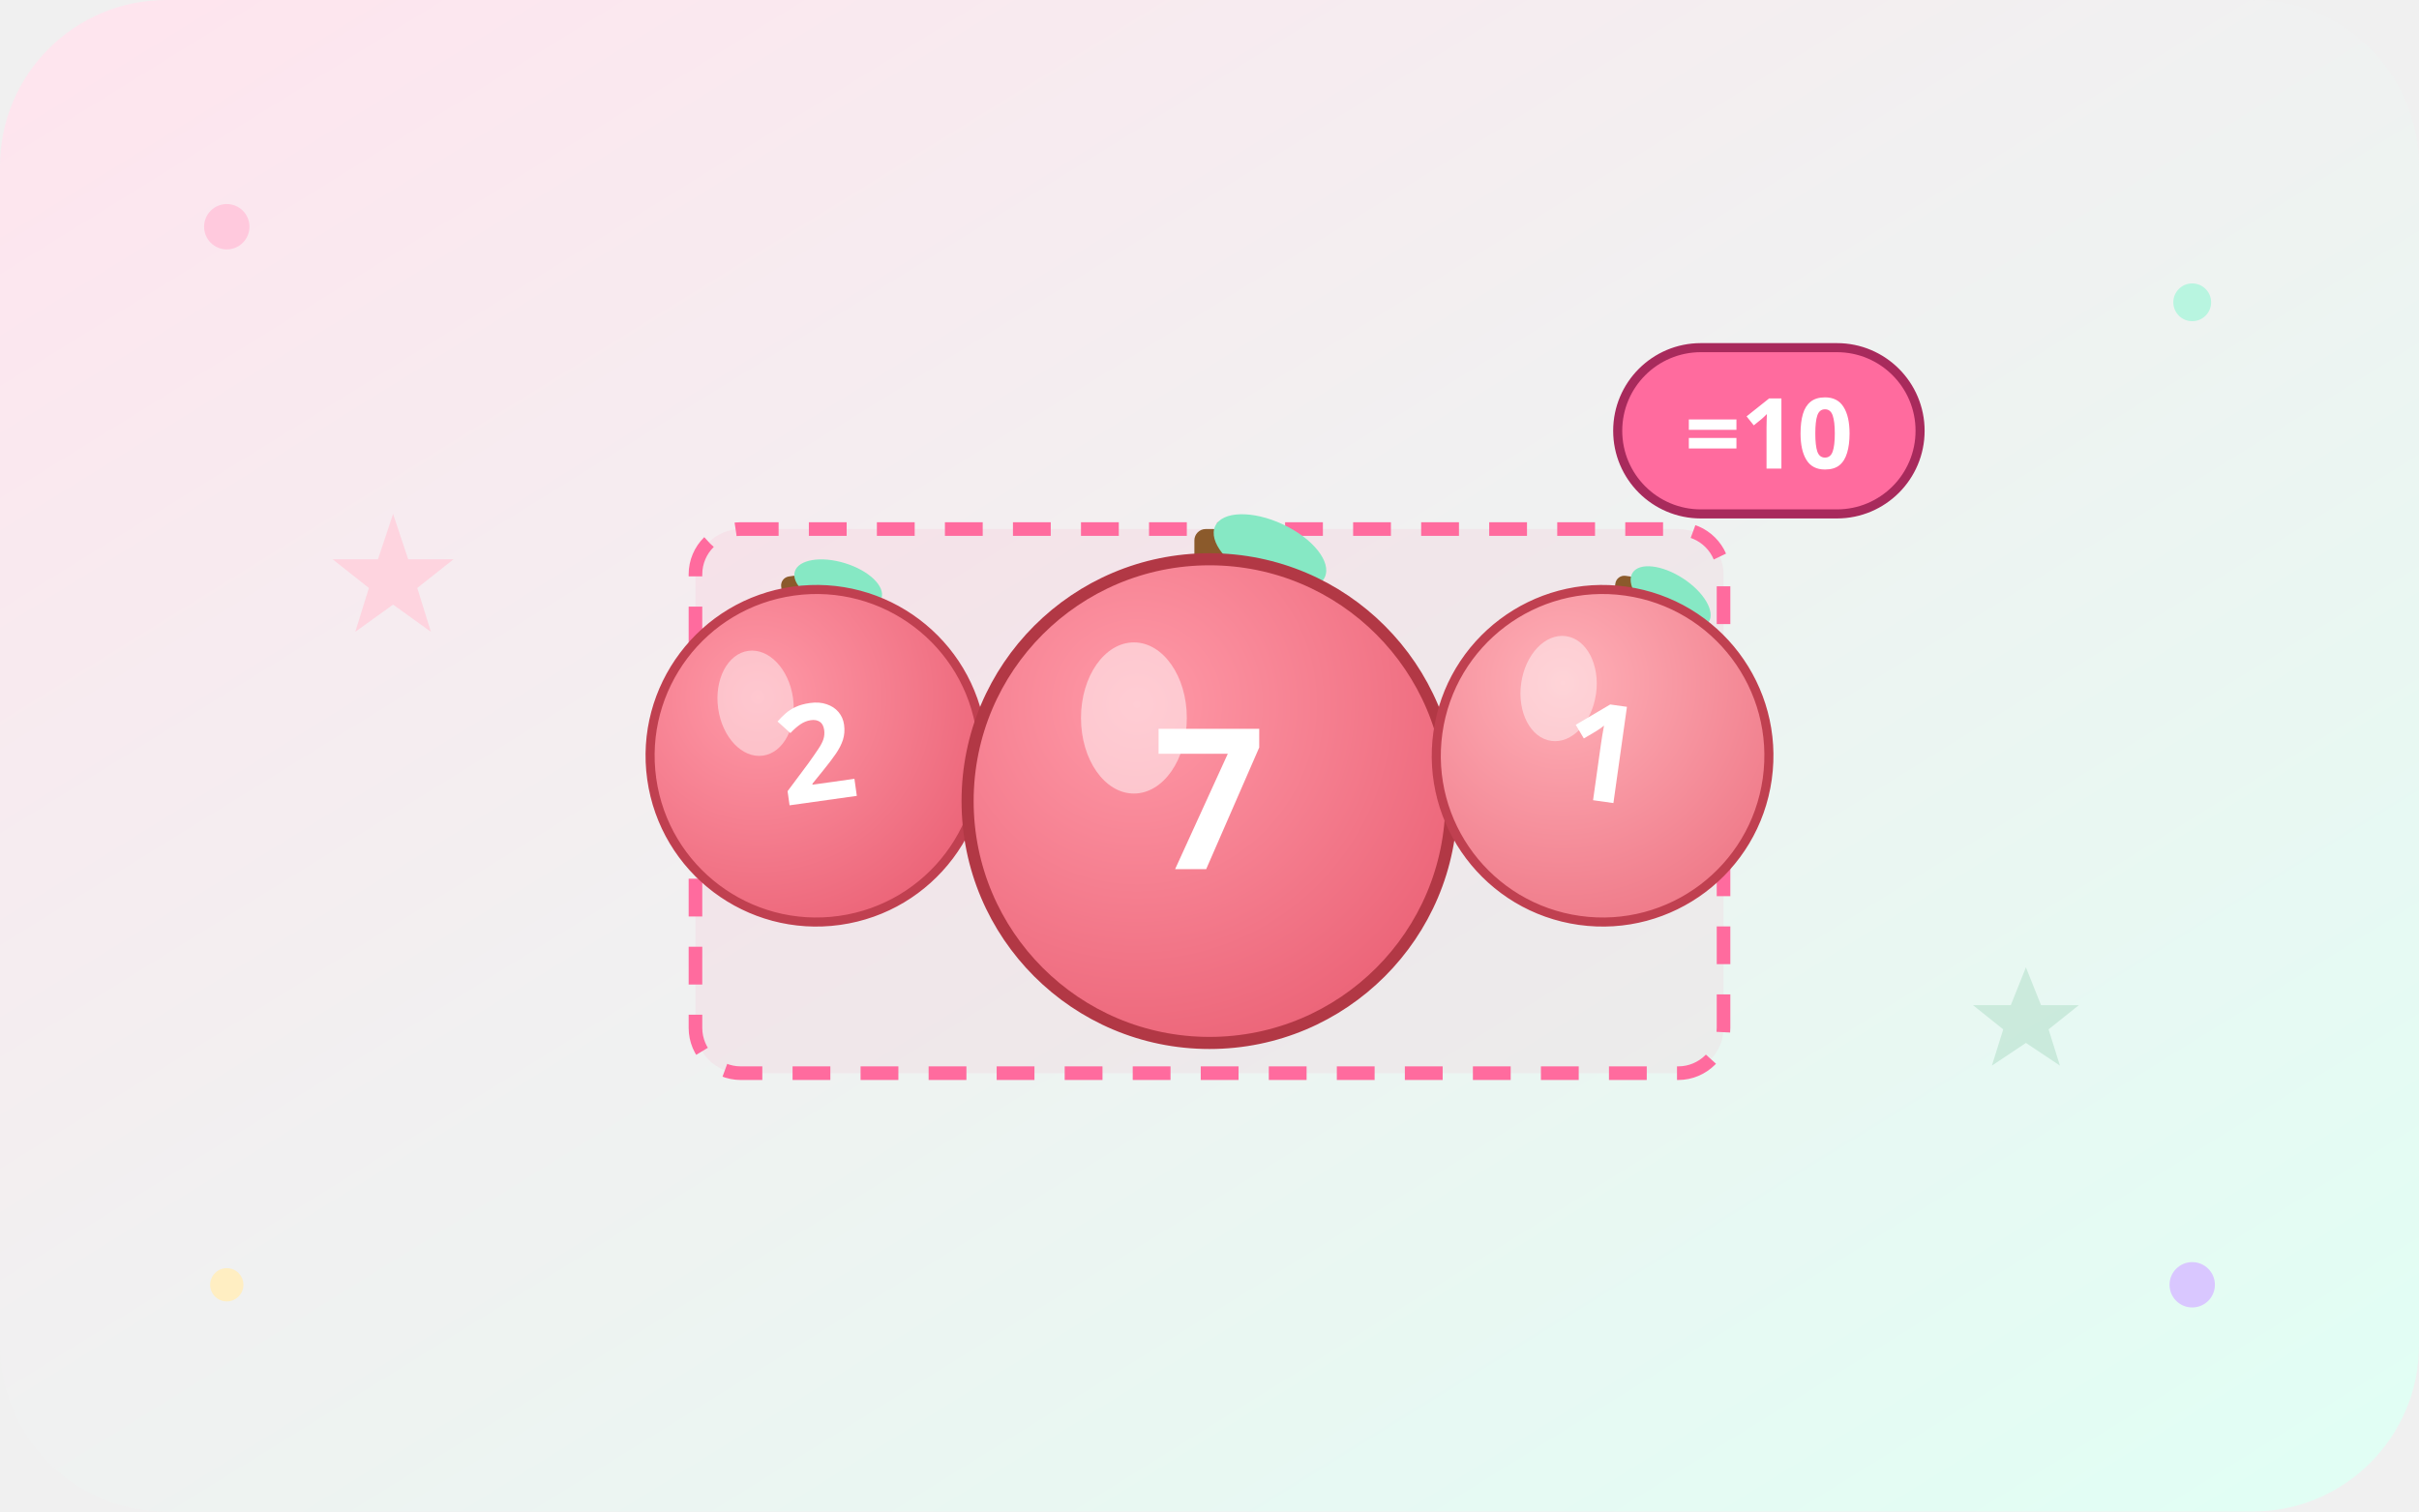
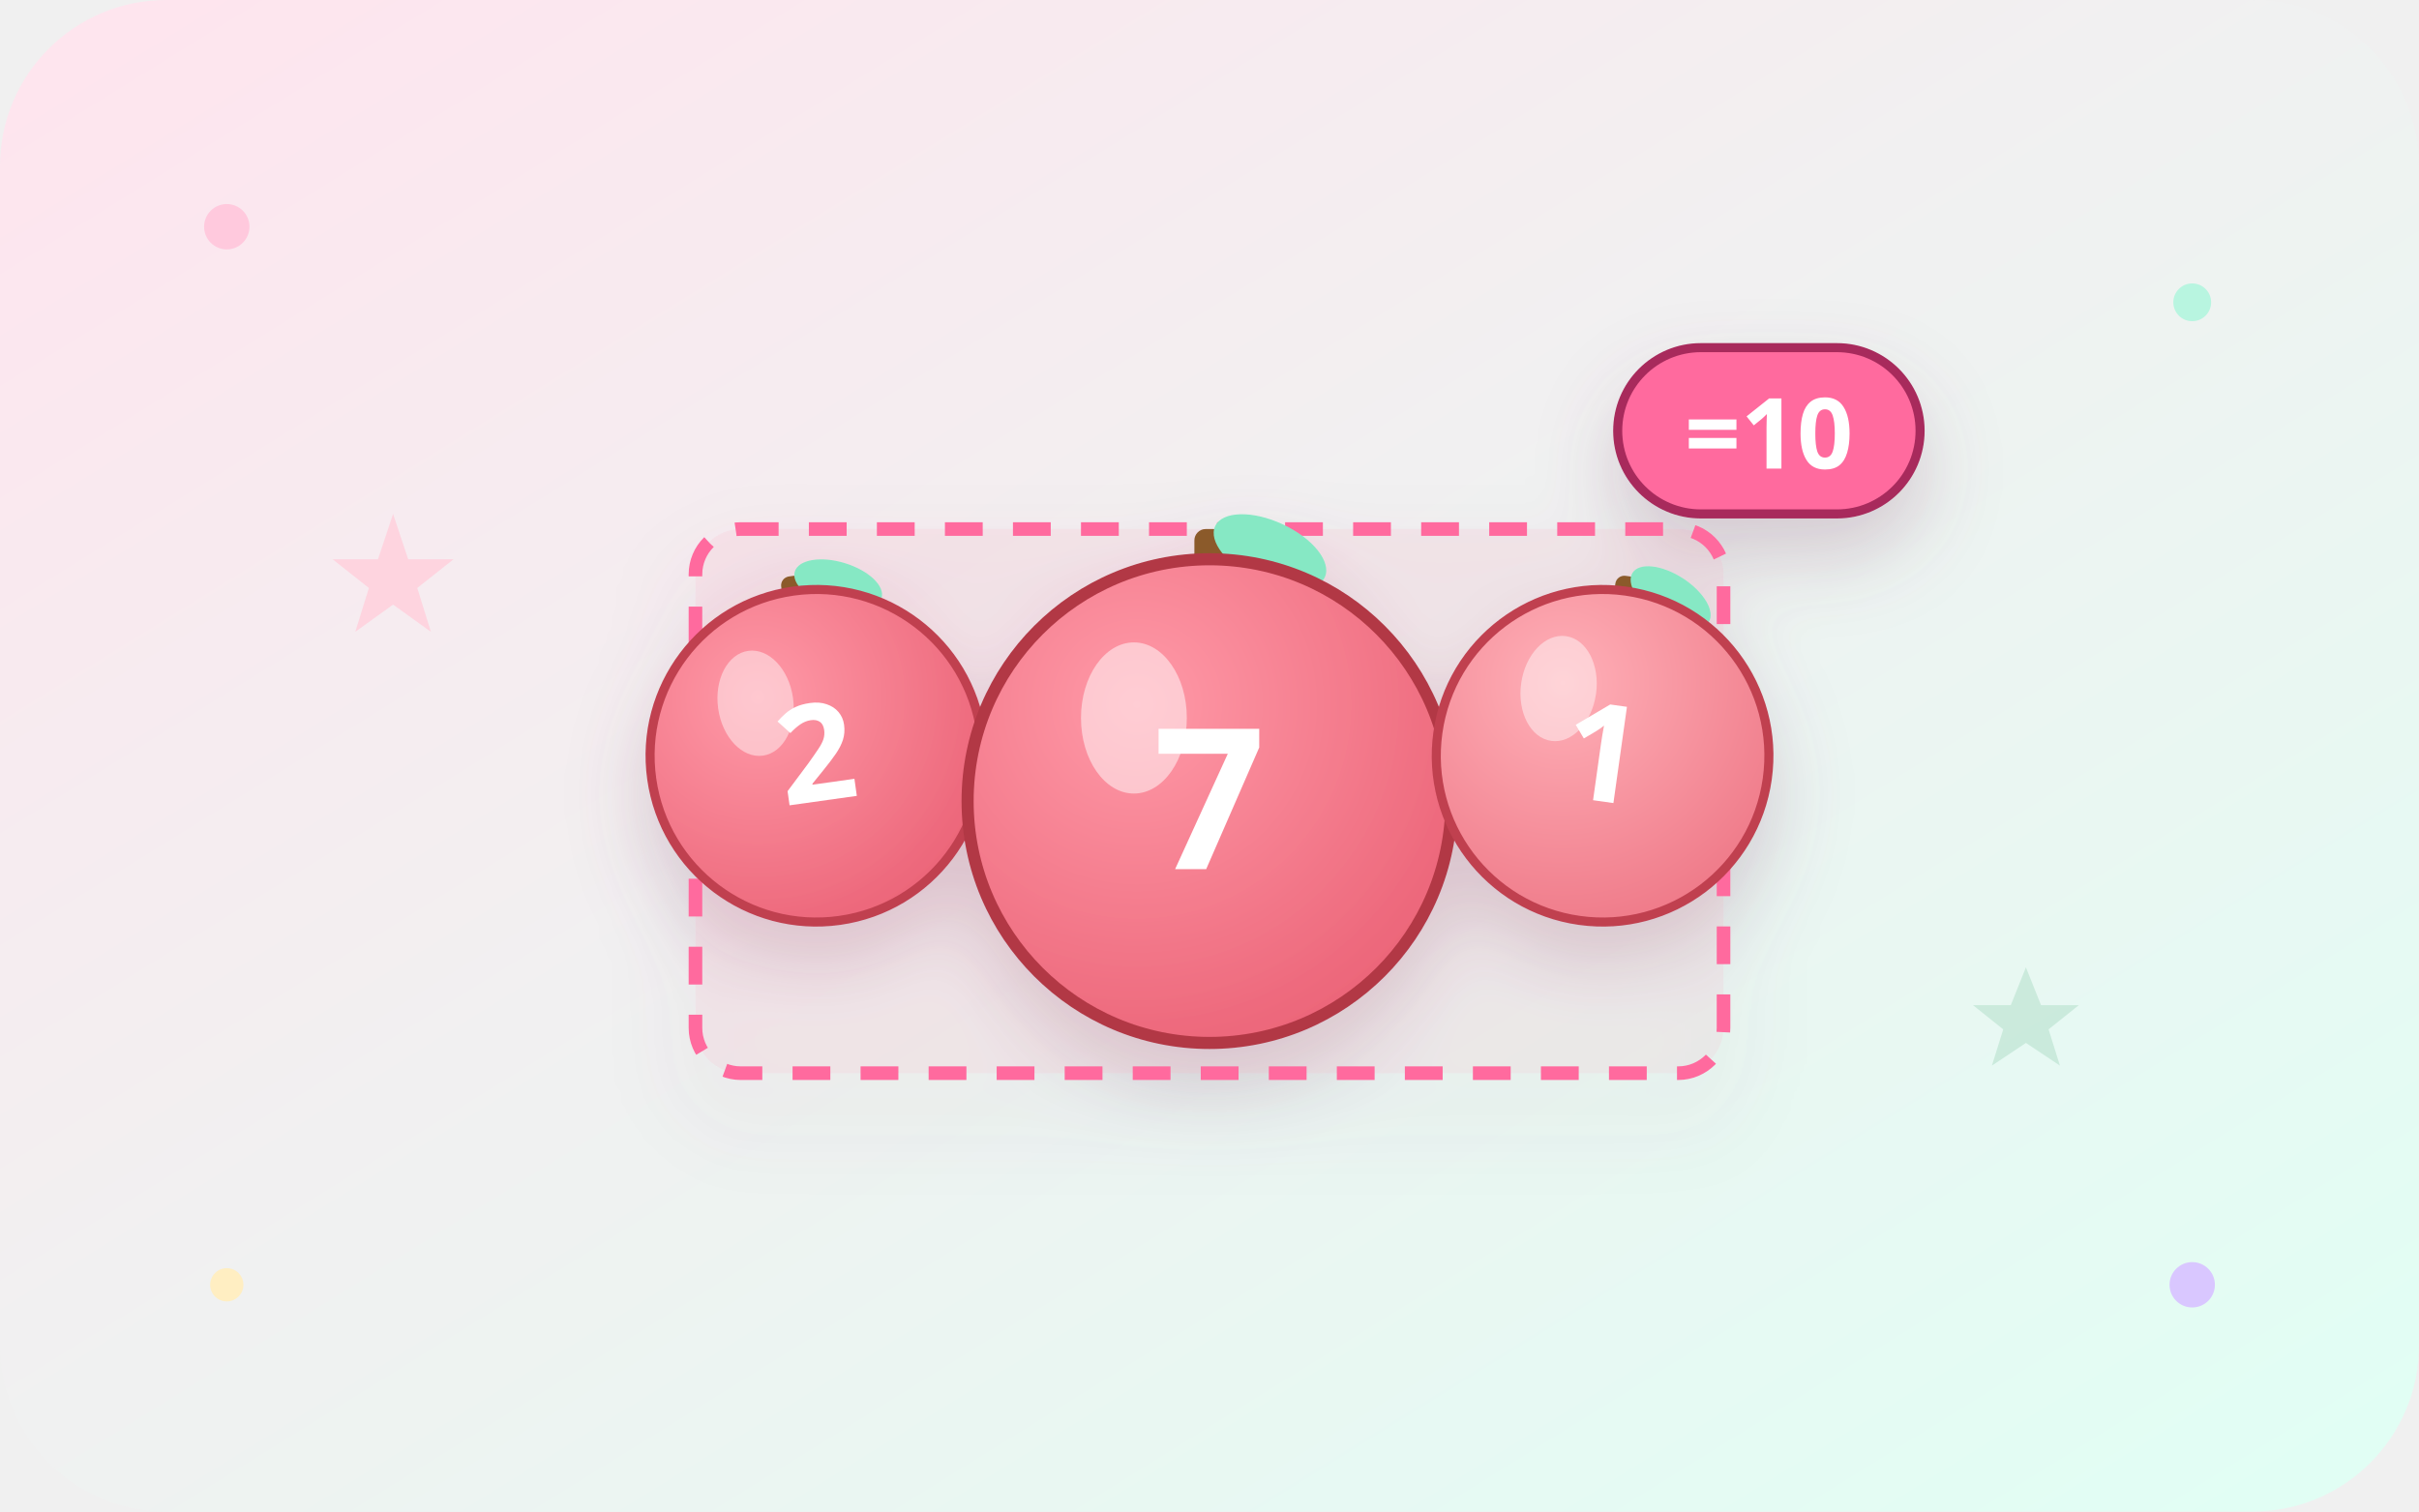
<svg xmlns="http://www.w3.org/2000/svg" viewBox="0 0 320 200">
  <defs>
    <linearGradient id="bgGrad" x1="0" y1="0" x2="1" y2="1">
      <stop offset="0" stop-color="#ffe4ee" />
      <stop offset="1" stop-color="#e0fff4" />
    </linearGradient>
    <radialGradient id="appleRed" cx="0.35" cy="0.3" r="0.9">
      <stop offset="0" stop-color="#ff9aa8" />
      <stop offset="1" stop-color="#e85a6f" />
    </radialGradient>
    <radialGradient id="appleRed2" cx="0.35" cy="0.3" r="0.9">
      <stop offset="0" stop-color="#ffb0b8" />
      <stop offset="1" stop-color="#ec7080" />
    </radialGradient>
+     <filter id="lift" x="-35%" y="-35%" width="170%" height="170%">
+       <feDropShadow dx="0" dy="5" stdDeviation="5" flood-color="#8a5a78" flood-opacity="0.26" />
+     </filter>
  </defs>
  <rect width="320" height="200" rx="22" fill="url(#bgGrad)" />
  <circle cx="30" cy="30" r="3" fill="#ffc9dd" />
  <circle cx="290" cy="40" r="2.5" fill="#b8f5e0" />
  <circle cx="290" cy="170" r="3" fill="#d9c7ff" />
  <circle cx="30" cy="170" r="2.2" fill="#ffeec2" />
  <path d="M 52 68 L 54 74 L 60 74 L 55.2 77.8 L 57 83.6 L 52 80 L 47 83.6 L 48.8 77.8 L 44 74 L 50 74 Z" fill="#ffd0dc" opacity="0.85" />
  <path d="M 268 128 L 270 133 L 275 133 L 271 136.2 L 272.5 141 L 268 138 L 263.5 141 L 265 136.2 L 261 133 L 266 133 Z" fill="#c5e8d8" opacity="0.85" />
-   <rect x="92" y="70" width="136" height="72" rx="6" fill="rgba(255,106,158,0.08)" stroke="#ff6b9e" stroke-width="1.8" stroke-dasharray="5 4" />
-   <g transform="translate(108 100) rotate(-8)">
-     <rect x="-1.5" y="-24" width="3" height="6" rx="1.2" fill="#8b5a2b" />
-     <ellipse cx="6" cy="-22" rx="6" ry="3" fill="#86e8c4" transform="rotate(25 6 -22)" />
-     <circle r="22" fill="url(#appleRed)" stroke="#c04050" stroke-width="1.2" />
-     <ellipse cx="-7" cy="-8" rx="5" ry="7" fill="rgba(255,255,255,0.45)" />
-     <text x="0" y="6" text-anchor="middle" font-family="Pretendard, system-ui, sans-serif" font-size="18" font-weight="800" fill="#fff">2</text>
-   </g>
-   <g transform="translate(160 106)">
-     <rect x="-2" y="-36" width="4" height="9" rx="1.5" fill="#8b5a2b" />
-     <ellipse cx="8" cy="-33" rx="8" ry="4" fill="#86e8c4" transform="rotate(25 8 -33)" />
-     <circle r="32" fill="url(#appleRed)" stroke="#b23845" stroke-width="1.6" />
-     <ellipse cx="-10" cy="-11" rx="7" ry="10" fill="rgba(255,255,255,0.5)" />
-     <text x="0" y="9" text-anchor="middle" font-family="Pretendard, system-ui, sans-serif" font-size="26" font-weight="900" fill="#fff">7</text>
-   </g>
-   <g transform="translate(212 100) rotate(8)">
-     <rect x="-1.5" y="-24" width="3" height="6" rx="1.2" fill="#8b5a2b" />
-     <ellipse cx="6" cy="-22" rx="6" ry="3" fill="#86e8c4" transform="rotate(25 6 -22)" />
-     <circle r="22" fill="url(#appleRed2)" stroke="#c04050" stroke-width="1.2" />
-     <ellipse cx="-7" cy="-8" rx="5" ry="7" fill="rgba(255,255,255,0.45)" />
-     <text x="0" y="6" text-anchor="middle" font-family="Pretendard, system-ui, sans-serif" font-size="18" font-weight="800" fill="#fff">1</text>
-   </g>
-   <g transform="translate(234 58)">
-     <rect x="-20" y="-12" width="40" height="22" rx="11" fill="#ff6b9e" stroke="#a82a5c" stroke-width="1.2" />
-     <text x="0" y="4" text-anchor="middle" font-family="Pretendard, system-ui, sans-serif" font-size="13" font-weight="900" fill="#fff">=10</text>
+   <g filter="url(#lift)">
+     <rect x="92" y="70" width="136" height="72" rx="6" fill="rgba(255,106,158,0.08)" stroke="#ff6b9e" stroke-width="1.8" stroke-dasharray="5 4" />
+     <g transform="translate(108 100) rotate(-8)">
+       <rect x="-1.5" y="-24" width="3" height="6" rx="1.2" fill="#8b5a2b" />
+       <ellipse cx="6" cy="-22" rx="6" ry="3" fill="#86e8c4" transform="rotate(25 6 -22)" />
+       <circle r="22" fill="url(#appleRed)" stroke="#c04050" stroke-width="1.2" />
+       <ellipse cx="-7" cy="-8" rx="5" ry="7" fill="rgba(255,255,255,0.45)" />
+       <text x="0" y="6" text-anchor="middle" font-family="Pretendard, system-ui, sans-serif" font-size="18" font-weight="800" fill="#fff">2</text>
+     </g>
+     <g transform="translate(160 106)">
+       <rect x="-2" y="-36" width="4" height="9" rx="1.5" fill="#8b5a2b" />
+       <ellipse cx="8" cy="-33" rx="8" ry="4" fill="#86e8c4" transform="rotate(25 8 -33)" />
+       <circle r="32" fill="url(#appleRed)" stroke="#b23845" stroke-width="1.6" />
+       <ellipse cx="-10" cy="-11" rx="7" ry="10" fill="rgba(255,255,255,0.5)" />
+       <text x="0" y="9" text-anchor="middle" font-family="Pretendard, system-ui, sans-serif" font-size="26" font-weight="900" fill="#fff">7</text>
+     </g>
+     <g transform="translate(212 100) rotate(8)">
+       <rect x="-1.5" y="-24" width="3" height="6" rx="1.2" fill="#8b5a2b" />
+       <ellipse cx="6" cy="-22" rx="6" ry="3" fill="#86e8c4" transform="rotate(25 6 -22)" />
+       <circle r="22" fill="url(#appleRed2)" stroke="#c04050" stroke-width="1.2" />
+       <ellipse cx="-7" cy="-8" rx="5" ry="7" fill="rgba(255,255,255,0.45)" />
+       <text x="0" y="6" text-anchor="middle" font-family="Pretendard, system-ui, sans-serif" font-size="18" font-weight="800" fill="#fff">1</text>
+     </g>
+     <g transform="translate(234 58)">
+       <rect x="-20" y="-12" width="40" height="22" rx="11" fill="#ff6b9e" stroke="#a82a5c" stroke-width="1.2" />
+       <text x="0" y="4" text-anchor="middle" font-family="Pretendard, system-ui, sans-serif" font-size="13" font-weight="900" fill="#fff">=10</text>
+     </g>
  </g>
</svg>
